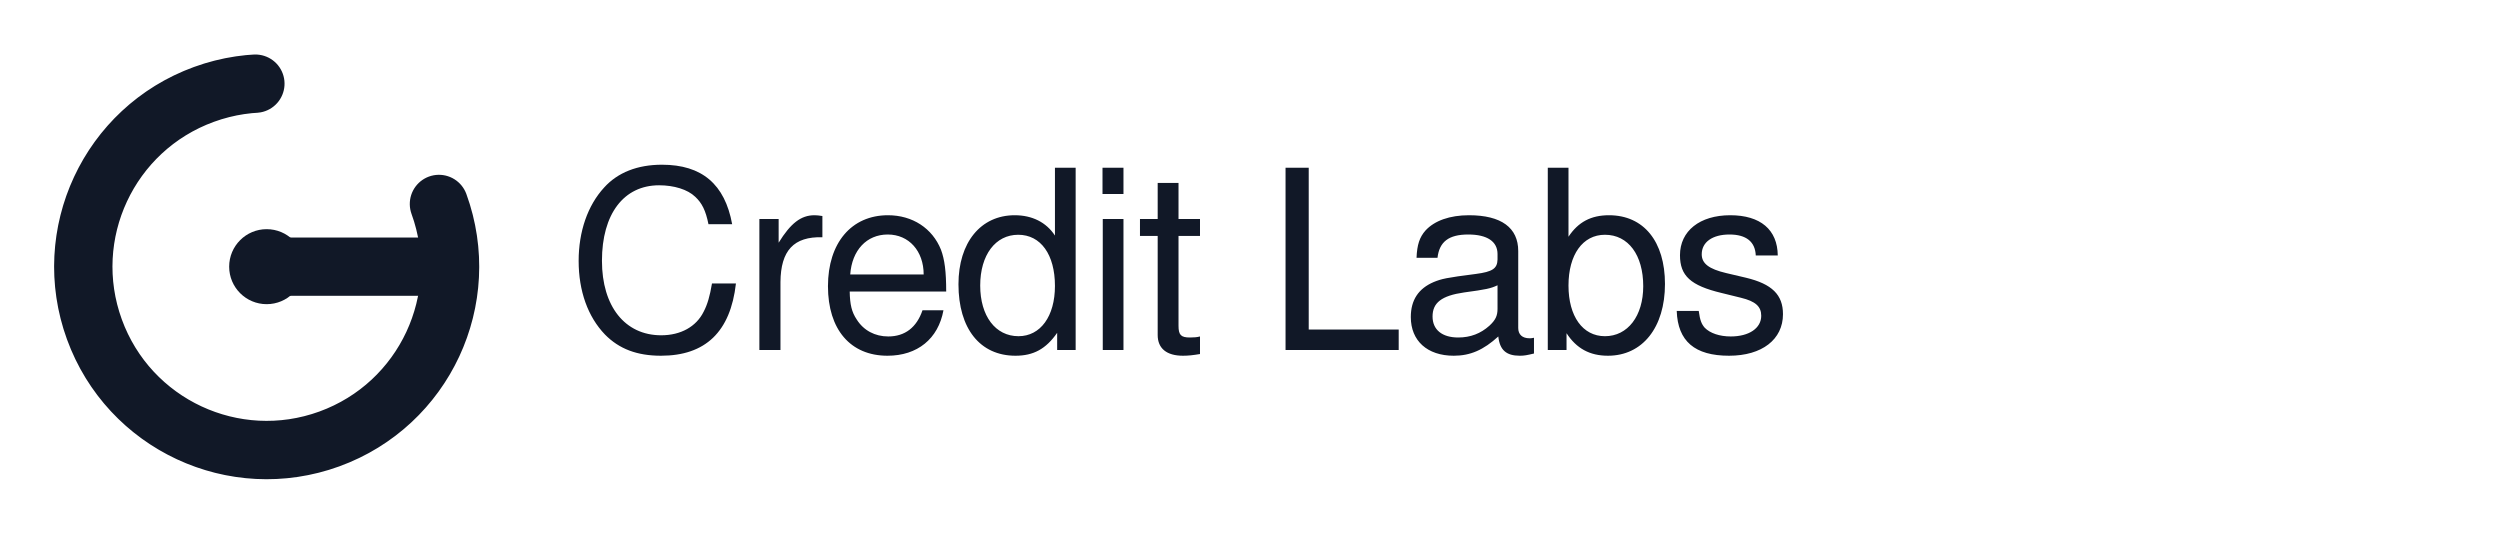
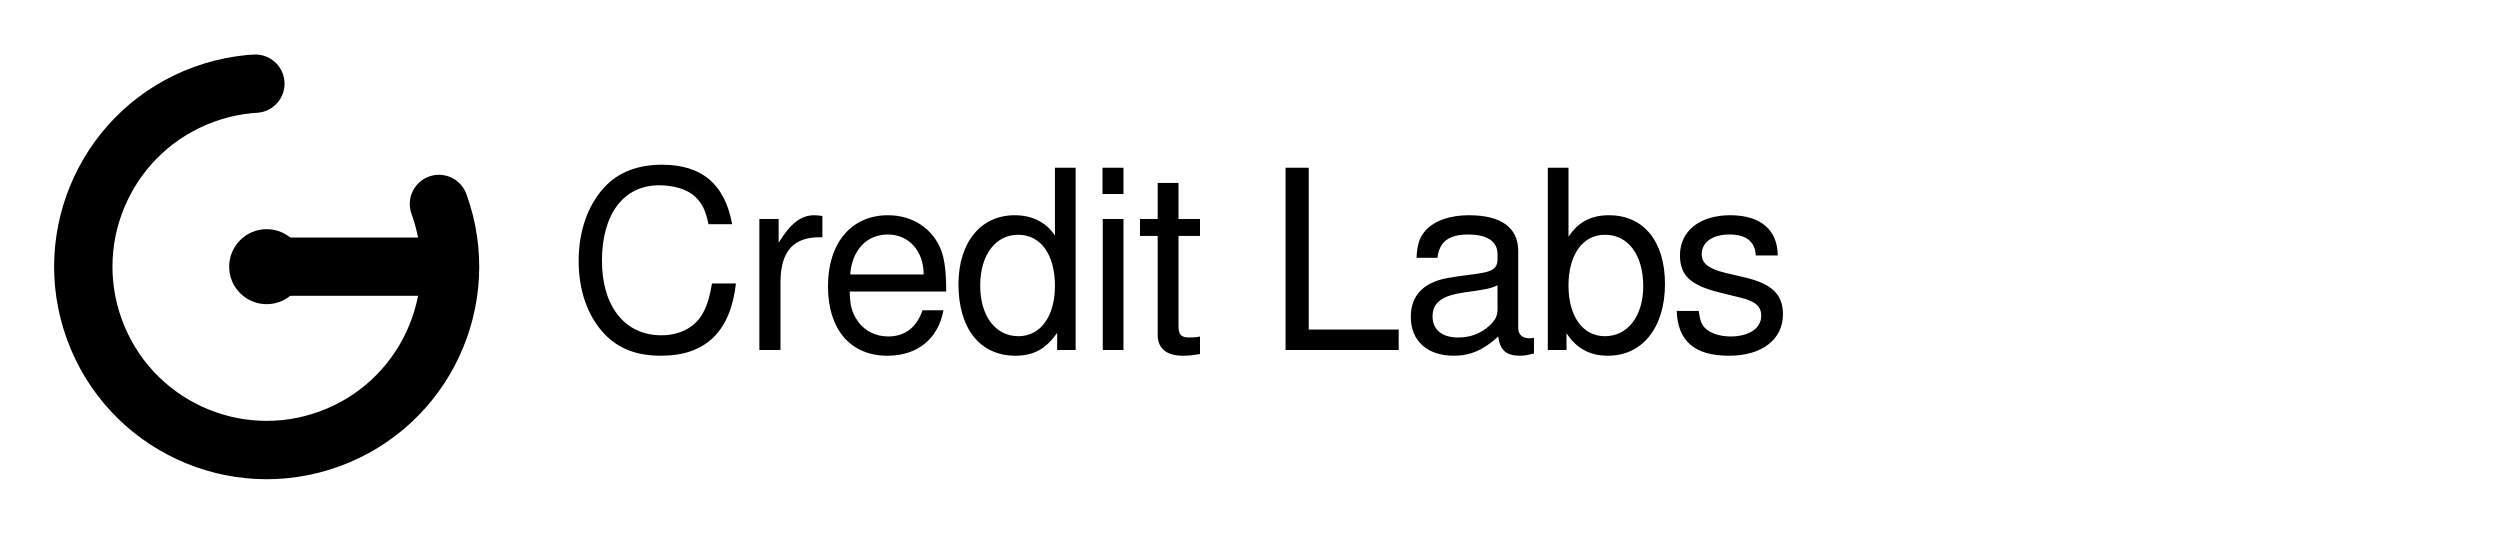
<svg xmlns="http://www.w3.org/2000/svg" viewBox="0 0 300 64" fill="none" role="img" aria-label="Credit Labs">
-   <circle cx="32" cy="32" r="22" fill="none" stroke="#111827" stroke-width="7" stroke-dasharray="110 40" stroke-linecap="round" transform="rotate(-20 32 32)" />
-   <circle cx="32" cy="32" r="4.5" fill="#111827" />
-   <rect x="32" y="28.5" width="20" height="7" rx="2" fill="#111827" />
-   <text x="68" y="42" font-family="Helvetica Neue, Helvetica, Arial, sans-serif" font-size="30" font-weight="500" fill="#111827" letter-spacing="-0.02em">Credit Labs</text>
+   <circle cx="32" cy="32" r="22" fill="none" stroke="currentColor" stroke-width="7" stroke-dasharray="110 40" stroke-linecap="round" transform="rotate(-20 32 32)" />
+   <circle cx="32" cy="32" r="4.5" fill="currentColor" />
+   <rect x="32" y="28.5" width="20" height="7" rx="2" fill="currentColor" />
+   <text x="68" y="42" font-family="Helvetica Neue, Helvetica, Arial, sans-serif" font-size="30" font-weight="500" fill="currentColor" letter-spacing="-0.02em">Credit Labs</text>
</svg>
